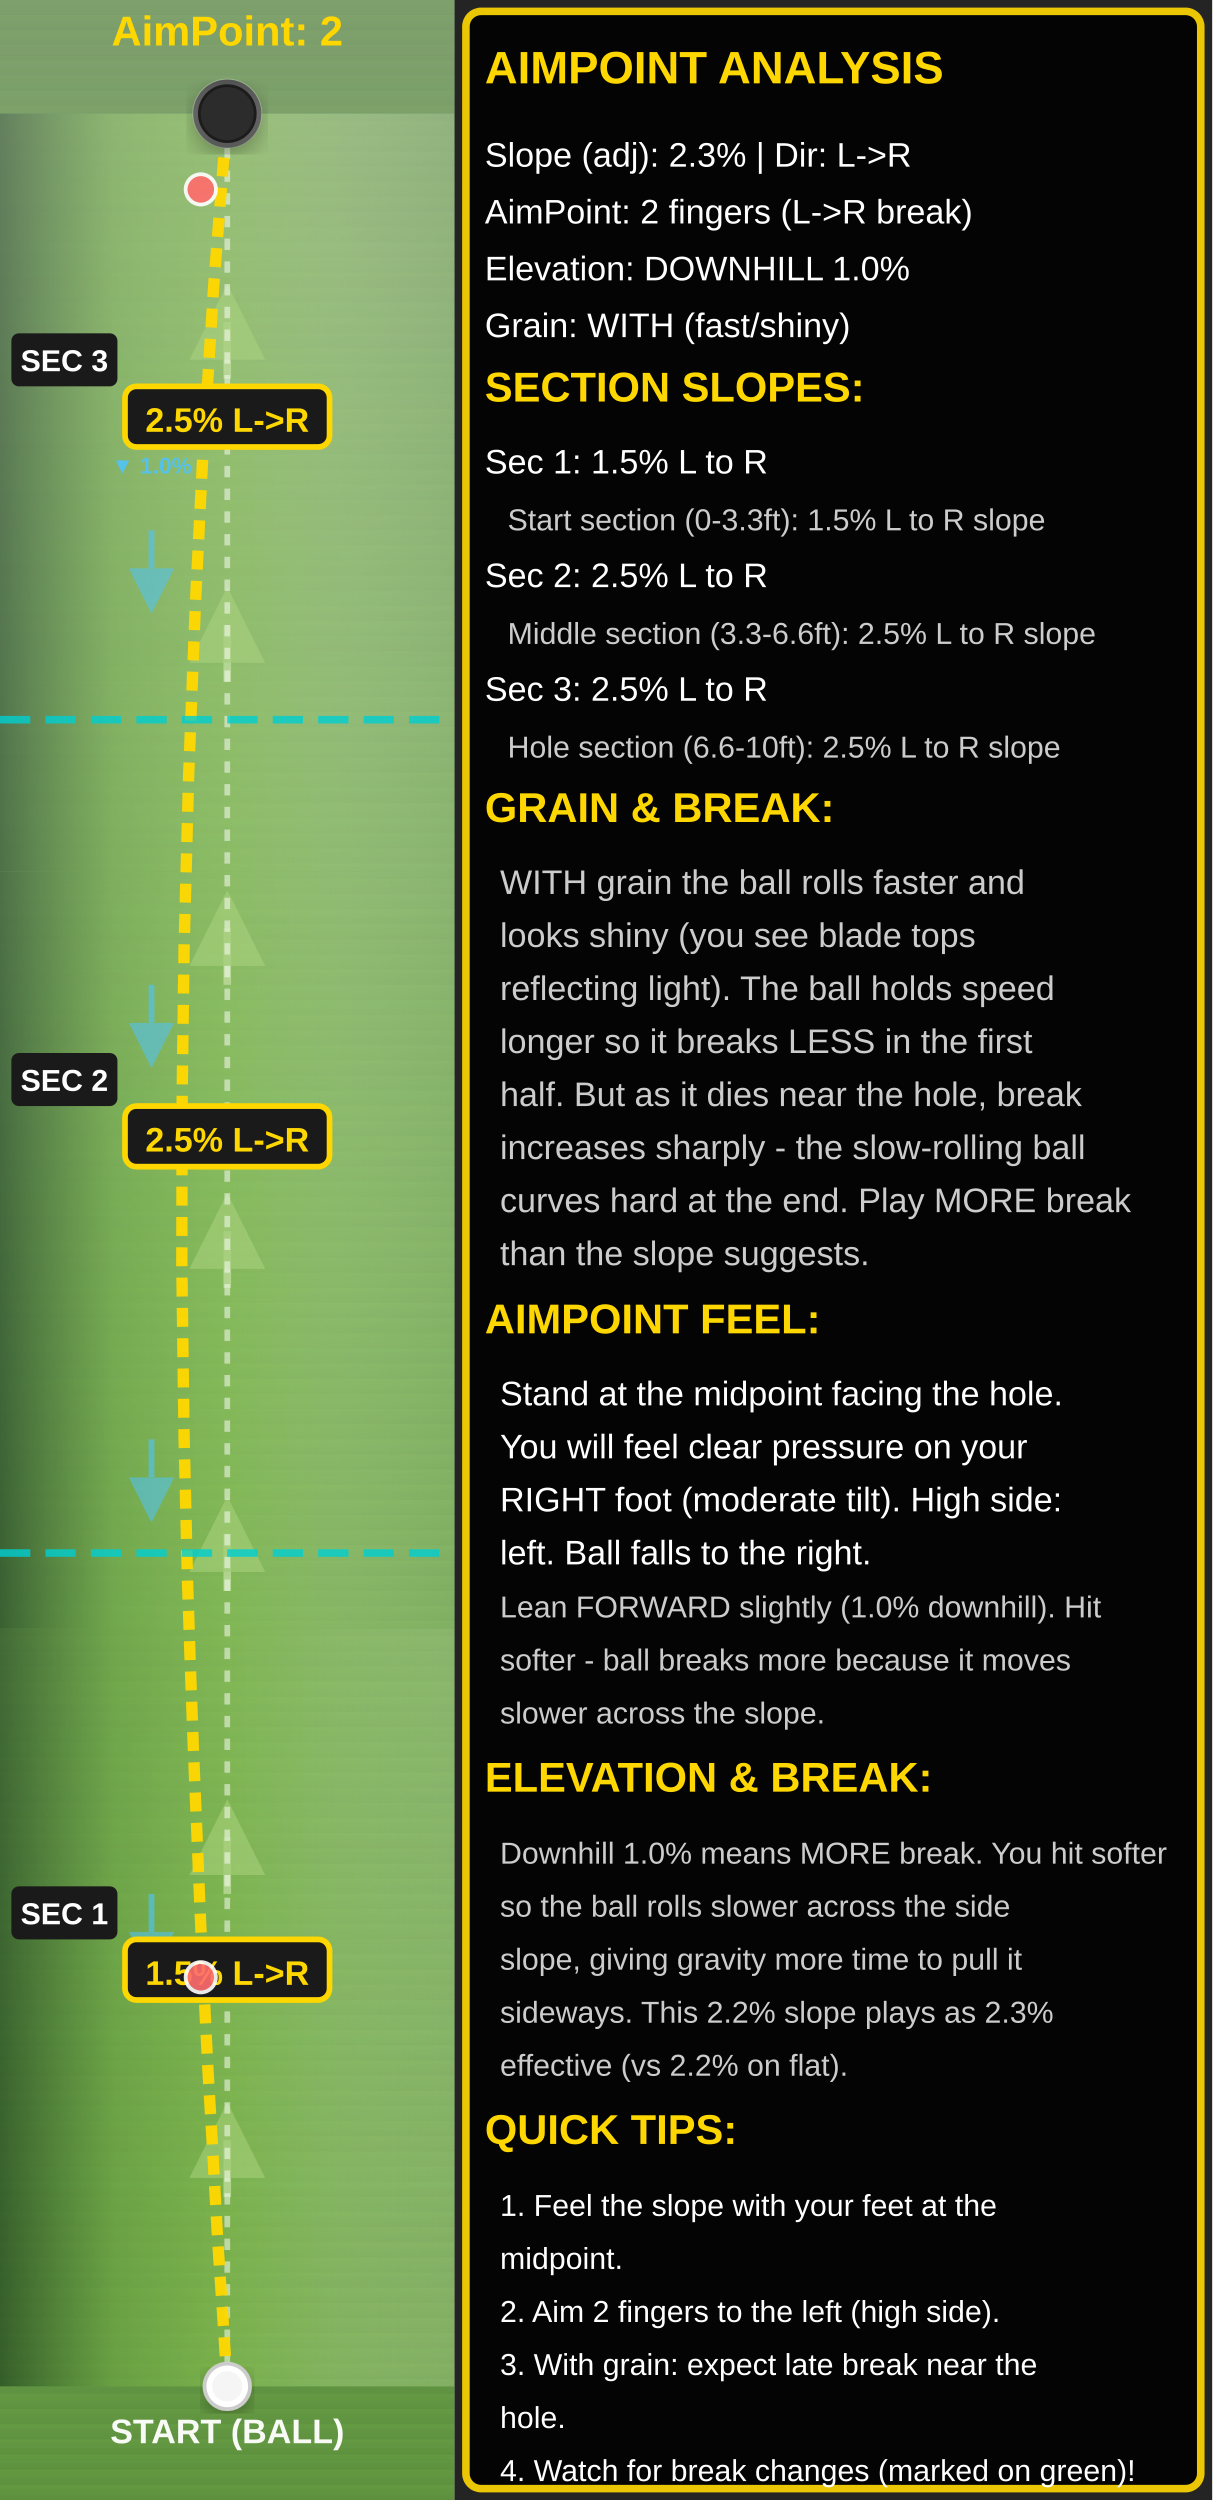
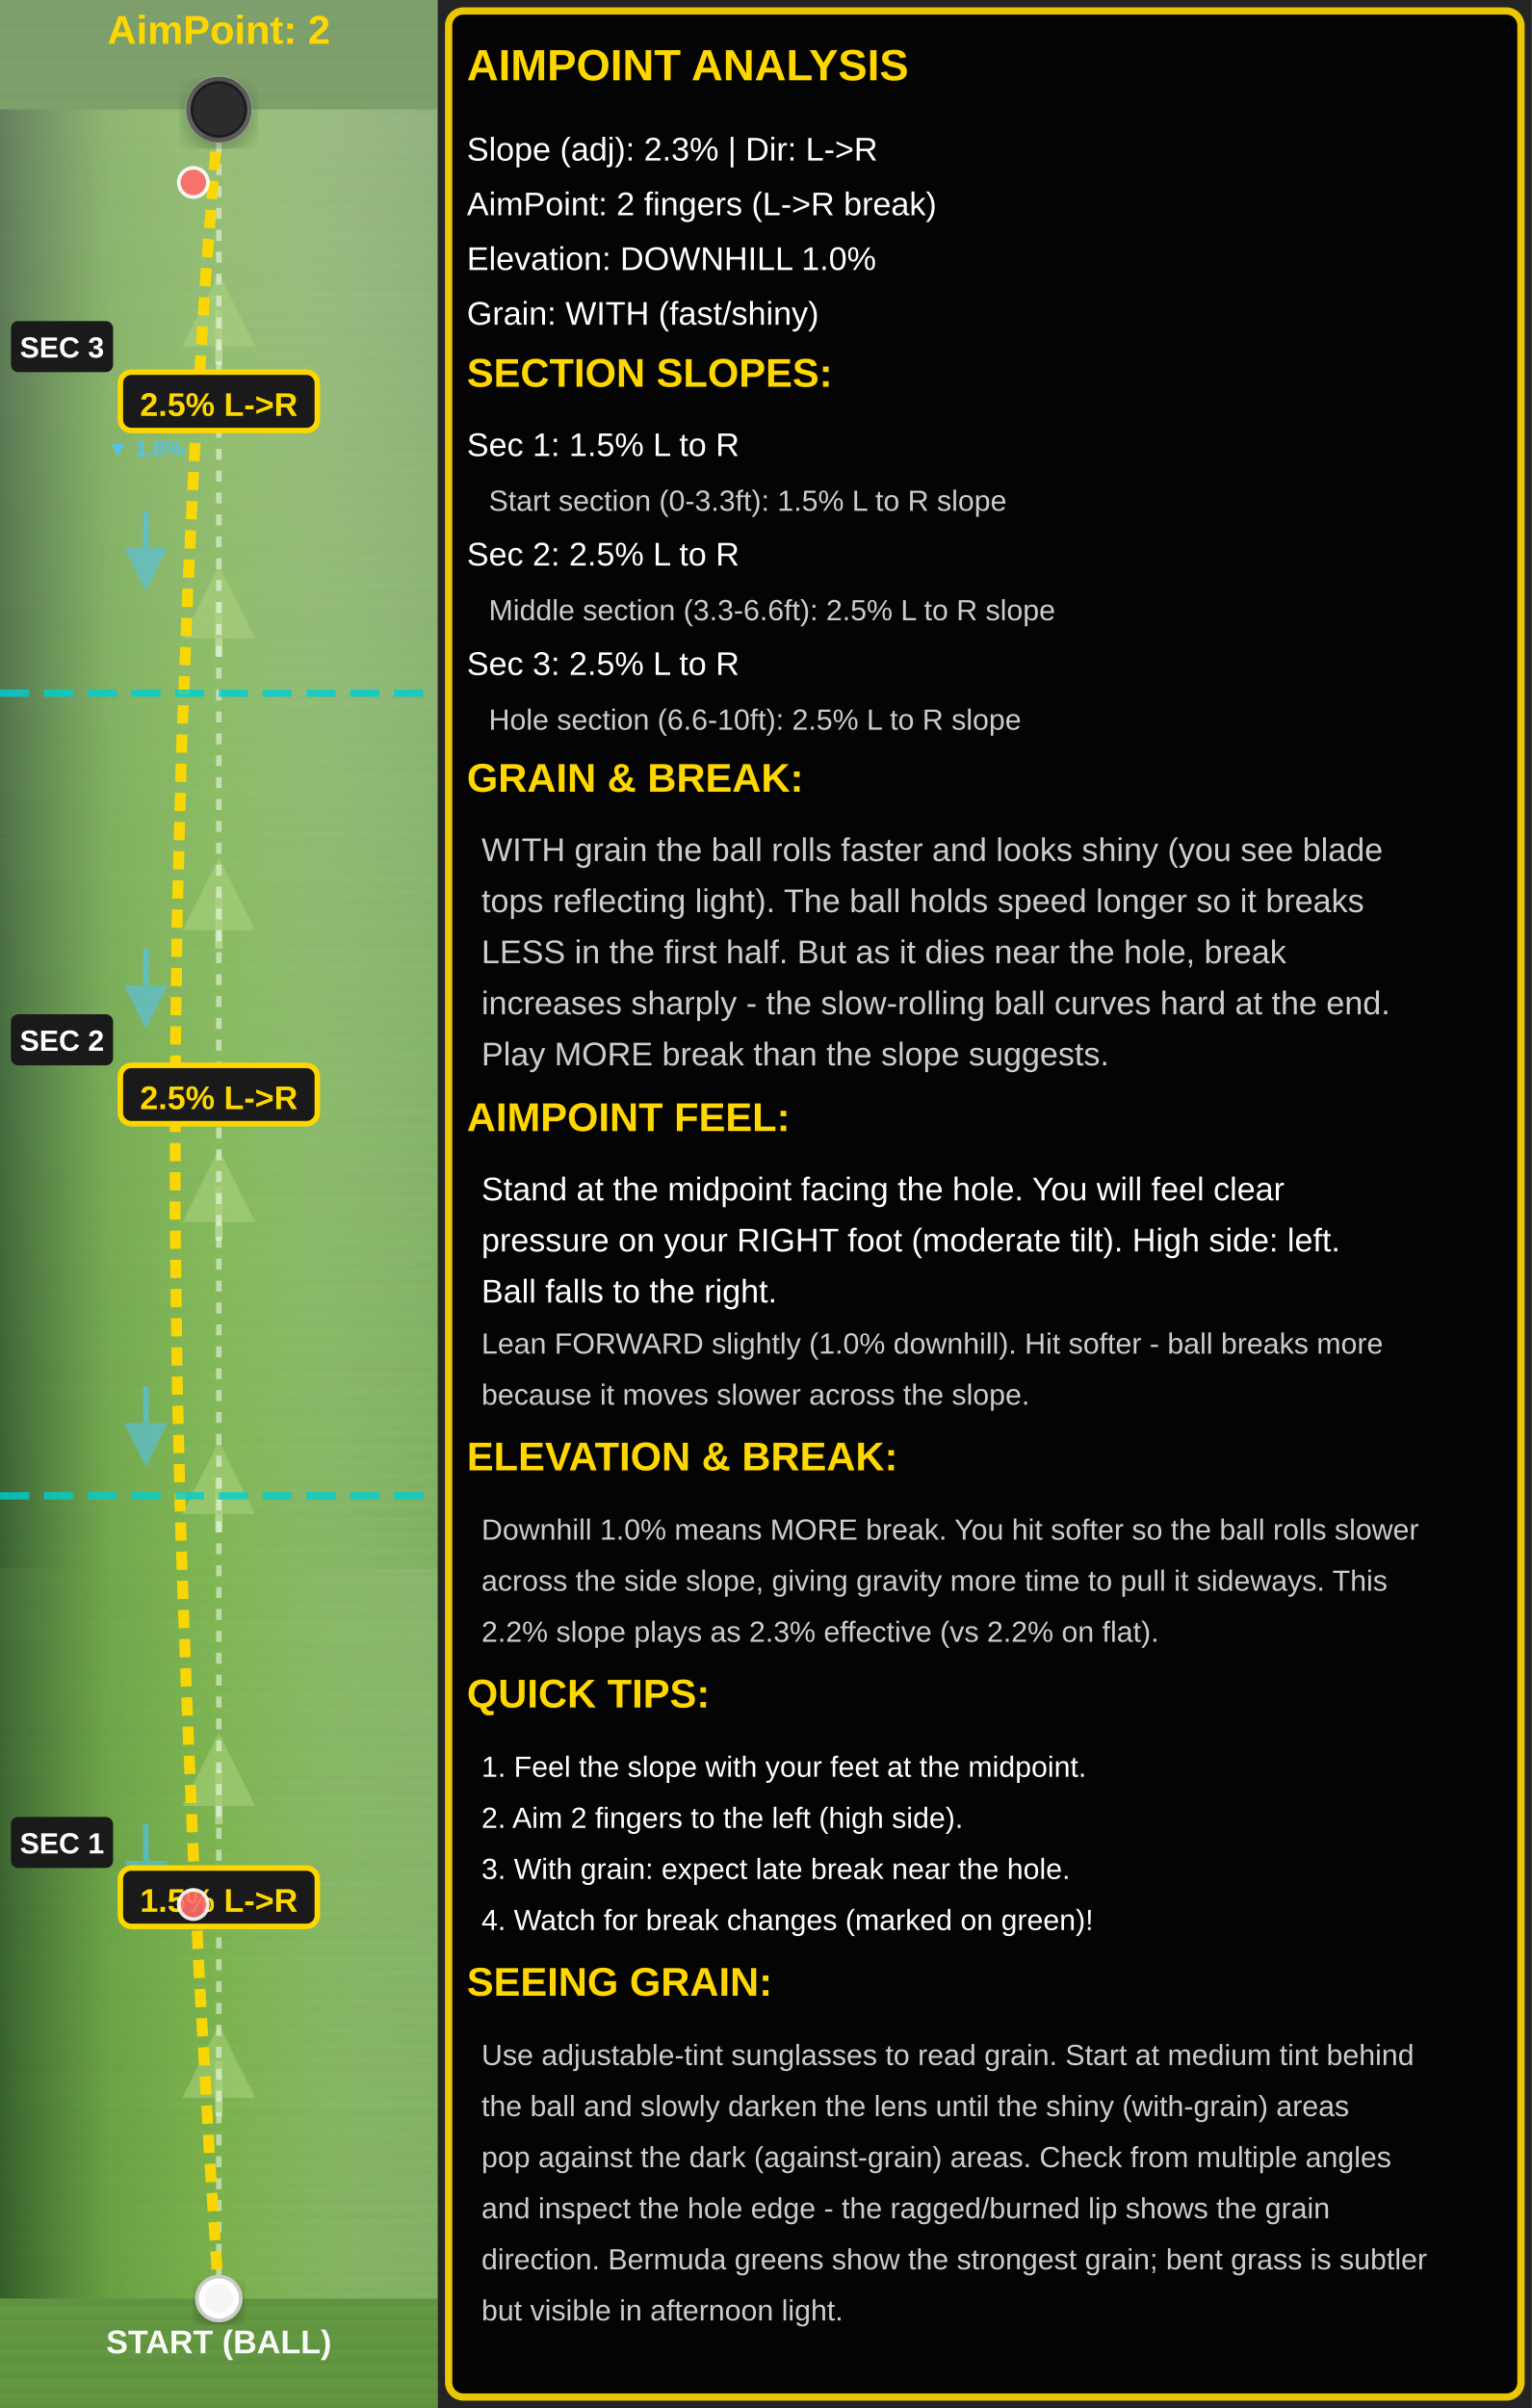
- <svg xmlns="http://www.w3.org/2000/svg" width="320" height="660">
+ <svg xmlns="http://www.w3.org/2000/svg" width="420" height="660">
  <defs>
    <linearGradient id="baseGreen" x1="0%" y1="0%" x2="0%" y2="100%">
      <stop offset="0%" style="stop-color:#689F38;stop-opacity:1" />
      <stop offset="50%" style="stop-color:#558B2F;stop-opacity:1" />
      <stop offset="100%" style="stop-color:#4A7C27;stop-opacity:1" />
    </linearGradient>
    <linearGradient id="grainGradient" x1="0%" y1="0%" x2="0%" y2="100%">
      <stop offset="0%" style="stop-color:#E8F5E9;stop-opacity:0.6" />
      <stop offset="30%" style="stop-color:#C8E6C9;stop-opacity:0.5" />
      <stop offset="60%" style="stop-color:#A5D6A7;stop-opacity:0.35" />
      <stop offset="100%" style="stop-color:#81C784;stop-opacity:0.2" />
    </linearGradient>
    <linearGradient id="elevationGradient" x1="0%" y1="0%" x2="0%" y2="100%">
      <stop offset="0%" style="stop-color:#1B3D14;stop-opacity:0.67" />
      <stop offset="50%" style="stop-color:#689F38;stop-opacity:0.43" />
      <stop offset="100%" style="stop-color:#AED581;stop-opacity:0.20" />
    </linearGradient>
    <linearGradient id="breakGradientSec1" x1="0%" y1="0%" x2="100%" y2="0%">
      <stop offset="0%" style="stop-color:#1B3D14;stop-opacity:0.79" />
      <stop offset="25%" style="stop-color:#689F38;stop-opacity:0.682" />
      <stop offset="50%" style="stop-color:#8BC34A;stop-opacity:0.574" />
      <stop offset="75%" style="stop-color:#AED581;stop-opacity:0.466" />
      <stop offset="100%" style="stop-color:#C5E1A5;stop-opacity:0.358" />
    </linearGradient>
    <linearGradient id="breakGradientSec2" x1="0%" y1="0%" x2="100%" y2="0%">
      <stop offset="0%" style="stop-color:#1B3D14;stop-opacity:0.93" />
      <stop offset="25%" style="stop-color:#689F38;stop-opacity:0.761" />
      <stop offset="50%" style="stop-color:#8BC34A;stop-opacity:0.591" />
      <stop offset="75%" style="stop-color:#AED581;stop-opacity:0.422" />
      <stop offset="100%" style="stop-color:#C5E1A5;stop-opacity:0.253" />
    </linearGradient>
    <linearGradient id="breakGradientSec3" x1="0%" y1="0%" x2="100%" y2="0%">
      <stop offset="0%" style="stop-color:#1B3D14;stop-opacity:0.93" />
      <stop offset="25%" style="stop-color:#689F38;stop-opacity:0.761" />
      <stop offset="50%" style="stop-color:#8BC34A;stop-opacity:0.591" />
      <stop offset="75%" style="stop-color:#AED581;stop-opacity:0.422" />
      <stop offset="100%" style="stop-color:#C5E1A5;stop-opacity:0.253" />
    </linearGradient>
    <linearGradient id="holeGrainGradient" x1="50%" y1="0%" x2="50%" y2="100%">
      <stop offset="0%" style="stop-color:#FFFFFF;stop-opacity:0.3" />
      <stop offset="50%" style="stop-color:#CCCCCC;stop-opacity:0.5" />
      <stop offset="100%" style="stop-color:#999999;stop-opacity:0.6" />
    </linearGradient>
    <filter id="shadow">
      <feDropShadow dx="0" dy="2" stdDeviation="3" flood-opacity="0.3" />
    </filter>
    <marker id="arrowhead-grain" markerWidth="10" markerHeight="10" refX="5" refY="5" orient="auto">
      <polygon points="0,0 10,5 0,10" fill="#AED581" opacity="0.7" />
    </marker>
    <marker id="arrowhead-elev-up" markerWidth="8" markerHeight="8" refX="4" refY="8" orient="0">
      <polygon points="4,0 8,8 0,8" fill="#FFA726" opacity="0.85" />
    </marker>
    <marker id="arrowhead-elev-down" markerWidth="8" markerHeight="8" refX="4" refY="0" orient="0">
      <polygon points="0,0 8,0 4,8" fill="#4FC3F7" opacity="0.85" />
    </marker>
    <pattern id="grassTexture" x="0" y="0" width="4" height="4" patternUnits="userSpaceOnUse">
      <rect width="4" height="4" fill="url(#baseGreen)" opacity="0.95" />
      <line x1="0" y1="2" x2="4" y2="2" stroke="#5A9B3F" stroke-width="0.5" opacity="0.3" />
    </pattern>
  </defs>
  <rect width="120" height="660" fill="url(#baseGreen)" />
  <rect width="120" height="660" fill="url(#grassTexture)" opacity="0.3" />
  <rect width="120" height="660" fill="url(#elevationGradient)" opacity="0.7" />
  <rect x="0" y="430.0" width="120" height="200.0" fill="url(#breakGradientSec1)" opacity="1.0" />
  <rect x="0" y="230.0" width="120" height="200.0" fill="url(#breakGradientSec2)" opacity="1.0" />
  <rect x="0" y="30" width="120" height="200.0" fill="url(#breakGradientSec3)" opacity="1.0" />
  <rect width="120" height="660" fill="url(#grainGradient)" opacity="0.6" />
  <line x1="60.0" y1="100" x2="60.0" y2="85" stroke="#C5E1A5" stroke-width="2" opacity="0.7" marker-end="url(#arrowhead-grain)" />
  <line x1="60.0" y1="180" x2="60.0" y2="165" stroke="#C5E1A5" stroke-width="2" opacity="0.7" marker-end="url(#arrowhead-grain)" />
  <line x1="60.0" y1="260" x2="60.0" y2="245" stroke="#C5E1A5" stroke-width="2" opacity="0.7" marker-end="url(#arrowhead-grain)" />
  <line x1="60.0" y1="340" x2="60.0" y2="325" stroke="#C5E1A5" stroke-width="2" opacity="0.7" marker-end="url(#arrowhead-grain)" />
  <line x1="60.0" y1="420" x2="60.0" y2="405" stroke="#C5E1A5" stroke-width="2" opacity="0.7" marker-end="url(#arrowhead-grain)" />
  <line x1="60.0" y1="500" x2="60.0" y2="485" stroke="#C5E1A5" stroke-width="2" opacity="0.7" marker-end="url(#arrowhead-grain)" />
  <line x1="60.0" y1="580" x2="60.0" y2="565" stroke="#C5E1A5" stroke-width="2" opacity="0.7" marker-end="url(#arrowhead-grain)" />
  <line x1="40.0" y1="140" x2="40.0" y2="150" stroke="#4FC3F7" stroke-width="1.5" opacity="0.65" marker-end="url(#arrowhead-elev-down)" />
  <line x1="40.0" y1="260" x2="40.0" y2="270" stroke="#4FC3F7" stroke-width="1.5" opacity="0.65" marker-end="url(#arrowhead-elev-down)" />
  <line x1="40.0" y1="380" x2="40.0" y2="390" stroke="#4FC3F7" stroke-width="1.5" opacity="0.65" marker-end="url(#arrowhead-elev-down)" />
  <line x1="40.0" y1="500" x2="40.0" y2="510" stroke="#4FC3F7" stroke-width="1.5" opacity="0.65" marker-end="url(#arrowhead-elev-down)" />
  <text x="40.0" y="125" font-family="Arial, sans-serif" font-size="6" fill="#4FC3F7" text-anchor="middle" font-weight="bold" opacity="0.9">▼ 1.0%</text>
  <line x1="60.0" y1="630" x2="60.0" y2="30.0" stroke="#FFFFFF" stroke-width="1.5" stroke-dasharray="3,3" opacity="0.5" />
  <path d="M 60.0 630.0 C 59.2 617.5, 58.4 604.6, 57.5 592.0 C 56.7 577.0, 55.8 561.5, 54.9 546.5 C 54.3 533.9, 53.6 521.0, 53.0 508.5 C 52.4 493.4, 51.7 477.9, 51.1 462.9 C 50.5 447.9, 50.0 432.4, 49.5 417.3 C 49.2 404.8, 48.9 391.9, 48.6 379.4 C 48.4 364.3, 48.2 348.8, 48.0 333.8 C 48.0 318.8, 48.1 303.3, 48.1 288.2 C 48.3 275.7, 48.4 262.8, 48.6 250.3 C 49.0 235.2, 49.4 219.7, 49.8 204.7 C 50.4 189.6, 51.0 174.2, 51.6 159.1 C 52.2 146.6, 52.9 133.7, 53.5 121.1 C 54.5 106.1, 55.5 90.6, 56.4 75.6 C 57.6 60.5, 58.8 45.0, 60.0 30.0" stroke="#FFD700" stroke-width="3" fill="none" stroke-dasharray="5,3" opacity="0.95" />
  <line x1="0" y1="410.0" x2="120" y2="410.0" stroke="#00CED1" stroke-width="2" opacity="0.8" stroke-dasharray="8,4" />
  <line x1="0" y1="190.0" x2="120" y2="190.0" stroke="#00CED1" stroke-width="2" opacity="0.8" stroke-dasharray="8,4" />
  <rect x="3" y="498.0" width="28" height="14" fill="#1A1A1A" rx="2" />
  <text x="17" y="508.0" font-family="Arial, sans-serif" font-size="8" fill="#FFFFFF" text-anchor="middle" font-weight="bold">SEC 1</text>
  <rect x="33.0" y="512.0" width="54" height="16" fill="#1A1A1A" rx="3" stroke="#FFD700" stroke-width="1.5" />
  <text x="60.0" y="524.0" font-family="Arial, sans-serif" font-size="9" fill="#FFD700" text-anchor="middle" font-weight="bold">1.5% L-&gt;R</text>
  <rect x="3" y="278.0" width="28" height="14" fill="#1A1A1A" rx="2" />
  <text x="17" y="288.0" font-family="Arial, sans-serif" font-size="8" fill="#FFFFFF" text-anchor="middle" font-weight="bold">SEC 2</text>
  <rect x="33.0" y="292.0" width="54" height="16" fill="#1A1A1A" rx="3" stroke="#FFD700" stroke-width="1.5" />
  <text x="60.0" y="304.0" font-family="Arial, sans-serif" font-size="9" fill="#FFD700" text-anchor="middle" font-weight="bold">2.5% L-&gt;R</text>
  <rect x="3" y="88.0" width="28" height="14" fill="#1A1A1A" rx="2" />
  <text x="17" y="98.0" font-family="Arial, sans-serif" font-size="8" fill="#FFFFFF" text-anchor="middle" font-weight="bold">SEC 3</text>
  <rect x="33.0" y="102.0" width="54" height="16" fill="#1A1A1A" rx="3" stroke="#FFD700" stroke-width="1.5" />
  <text x="60.0" y="114.0" font-family="Arial, sans-serif" font-size="9" fill="#FFD700" text-anchor="middle" font-weight="bold">2.5% L-&gt;R</text>
  <circle cx="53.008" cy="522" r="4" fill="#FF6B6B" opacity="0.9" stroke="#FFFFFF" stroke-width="1" />
  <circle cx="53.008" cy="50" r="4" fill="#FF6B6B" opacity="0.9" stroke="#FFFFFF" stroke-width="1" />
  <text x="60.0" y="12" font-family="Arial, sans-serif" font-size="11" fill="#FFD700" text-anchor="middle" font-weight="bold">AimPoint: 2</text>
  <circle cx="60.0" cy="30.0" r="9" fill="#1A1A1A" filter="url(#shadow)" />
  <circle cx="60.0" cy="30.0" r="7" fill="#2C2C2C" />
  <circle cx="60.0" cy="30.0" r="8.5" fill="none" stroke="url(#holeGrainGradient)" stroke-width="1.5" opacity="0.8" />
  <circle cx="60.0" cy="630" r="6" fill="#FFFFFF" stroke="#CCCCCC" stroke-width="1" filter="url(#shadow)" />
  <circle cx="60.0" cy="630" r="4" fill="#F5F5F5" />
  <text x="60.0" y="645" font-family="Arial, sans-serif" font-size="9" fill="#FFFFFF" text-anchor="middle" font-weight="bold" opacity="0.95">START (BALL)</text>
-   <rect x="120" y="0" width="200" height="660" fill="#1A1A1A" opacity="0.95" />
-   <rect x="123" y="3" width="194" height="654" fill="#000000" opacity="0.9" rx="4" stroke="#FFD700" stroke-width="2" />
+   <rect x="120" y="0" width="300" height="660" fill="#1A1A1A" opacity="0.95" />
+   <rect x="123" y="3" width="294" height="654" fill="#000000" opacity="0.9" rx="4" stroke="#FFD700" stroke-width="2" />
  <text x="128" y="22" font-family="Arial, sans-serif" font-size="12" fill="#FFD700" font-weight="bold">AIMPOINT ANALYSIS</text>
  <text x="128" y="44" font-family="Arial, sans-serif" font-size="9" fill="#FFFFFF">Slope (adj): 2.3%  |  Dir: L-&gt;R</text>
  <text x="128" y="59" font-family="Arial, sans-serif" font-size="9" fill="#FFFFFF">AimPoint: 2 fingers (L-&gt;R break)</text>
  <text x="128" y="74" font-family="Arial, sans-serif" font-size="9" fill="#FFFFFF">Elevation: DOWNHILL 1.0%</text>
  <text x="128" y="89" font-family="Arial, sans-serif" font-size="9" fill="#FFFFFF">Grain: WITH (fast/shiny)</text>
  <text x="128" y="106" font-family="Arial, sans-serif" font-size="11" fill="#FFD700" font-weight="bold">SECTION SLOPES:</text>
  <text x="128" y="125" font-family="Arial, sans-serif" font-size="9" fill="#FFFFFF">Sec 1: 1.5% L to R</text>
  <text x="134" y="140" font-family="Arial, sans-serif" font-size="8" fill="#CCCCCC">Start section (0-3.3ft): 1.5% L to R slope</text>
  <text x="128" y="155" font-family="Arial, sans-serif" font-size="9" fill="#FFFFFF">Sec 2: 2.5% L to R</text>
  <text x="134" y="170" font-family="Arial, sans-serif" font-size="8" fill="#CCCCCC">Middle section (3.3-6.6ft): 2.5% L to R slope</text>
  <text x="128" y="185" font-family="Arial, sans-serif" font-size="9" fill="#FFFFFF">Sec 3: 2.5% L to R</text>
  <text x="134" y="200" font-family="Arial, sans-serif" font-size="8" fill="#CCCCCC">Hole section (6.6-10ft): 2.5% L to R slope</text>
  <text x="128" y="217" font-family="Arial, sans-serif" font-size="11" fill="#FFD700" font-weight="bold">GRAIN &amp; BREAK:</text>
-   <text x="132" y="236" font-family="Arial, sans-serif" font-size="9" fill="#CCCCCC">WITH grain the ball rolls faster and</text>
-   <text x="132" y="250" font-family="Arial, sans-serif" font-size="9" fill="#CCCCCC">looks shiny (you see blade tops</text>
-   <text x="132" y="264" font-family="Arial, sans-serif" font-size="9" fill="#CCCCCC">reflecting light). The ball holds speed</text>
-   <text x="132" y="278" font-family="Arial, sans-serif" font-size="9" fill="#CCCCCC">longer so it breaks LESS in the first</text>
-   <text x="132" y="292" font-family="Arial, sans-serif" font-size="9" fill="#CCCCCC">half. But as it dies near the hole, break</text>
-   <text x="132" y="306" font-family="Arial, sans-serif" font-size="9" fill="#CCCCCC">increases sharply - the slow-rolling ball</text>
-   <text x="132" y="320" font-family="Arial, sans-serif" font-size="9" fill="#CCCCCC">curves hard at the end. Play MORE break</text>
-   <text x="132" y="334" font-family="Arial, sans-serif" font-size="9" fill="#CCCCCC">than the slope suggests.</text>
-   <text x="128" y="352" font-family="Arial, sans-serif" font-size="11" fill="#FFD700" font-weight="bold">AIMPOINT FEEL:</text>
-   <text x="132" y="371" font-family="Arial, sans-serif" font-size="9" fill="#FFFFFF">Stand at the midpoint facing the hole.</text>
-   <text x="132" y="385" font-family="Arial, sans-serif" font-size="9" fill="#FFFFFF">You will feel clear pressure on your</text>
-   <text x="132" y="399" font-family="Arial, sans-serif" font-size="9" fill="#FFFFFF">RIGHT foot (moderate tilt). High side:</text>
-   <text x="132" y="413" font-family="Arial, sans-serif" font-size="9" fill="#FFFFFF">left. Ball falls to the right.</text>
-   <text x="132" y="427" font-family="Arial, sans-serif" font-size="8" fill="#CCCCCC">Lean FORWARD slightly (1.0% downhill). Hit</text>
-   <text x="132" y="441" font-family="Arial, sans-serif" font-size="8" fill="#CCCCCC">softer - ball breaks more because it moves</text>
-   <text x="132" y="455" font-family="Arial, sans-serif" font-size="8" fill="#CCCCCC">slower across the slope.</text>
-   <text x="128" y="473" font-family="Arial, sans-serif" font-size="11" fill="#FFD700" font-weight="bold">ELEVATION &amp; BREAK:</text>
-   <text x="132" y="492" font-family="Arial, sans-serif" font-size="8" fill="#CCCCCC">Downhill 1.0% means MORE break. You hit softer</text>
-   <text x="132" y="506" font-family="Arial, sans-serif" font-size="8" fill="#CCCCCC">so the ball rolls slower across the side</text>
-   <text x="132" y="520" font-family="Arial, sans-serif" font-size="8" fill="#CCCCCC">slope, giving gravity more time to pull it</text>
-   <text x="132" y="534" font-family="Arial, sans-serif" font-size="8" fill="#CCCCCC">sideways. This 2.2% slope plays as 2.3%</text>
-   <text x="132" y="548" font-family="Arial, sans-serif" font-size="8" fill="#CCCCCC">effective (vs 2.2% on flat).</text>
-   <text x="128" y="566" font-family="Arial, sans-serif" font-size="11" fill="#FFD700" font-weight="bold">QUICK TIPS:</text>
-   <text x="132" y="585" font-family="Arial, sans-serif" font-size="8" fill="#FFFFFF">1. Feel the slope with your feet at the</text>
-   <text x="132" y="599" font-family="Arial, sans-serif" font-size="8" fill="#FFFFFF">midpoint.</text>
-   <text x="132" y="613" font-family="Arial, sans-serif" font-size="8" fill="#FFFFFF">2. Aim 2 fingers to the left (high side).</text>
-   <text x="132" y="627" font-family="Arial, sans-serif" font-size="8" fill="#FFFFFF">3. With grain: expect late break near the</text>
-   <text x="132" y="641" font-family="Arial, sans-serif" font-size="8" fill="#FFFFFF">hole.</text>
-   <text x="132" y="655" font-family="Arial, sans-serif" font-size="8" fill="#FFFFFF">4. Watch for break changes (marked on green)!</text>
+   <text x="132" y="236" font-family="Arial, sans-serif" font-size="9" fill="#CCCCCC">WITH grain the ball rolls faster and looks shiny (you see blade</text>
+   <text x="132" y="250" font-family="Arial, sans-serif" font-size="9" fill="#CCCCCC">tops reflecting light). The ball holds speed longer so it breaks</text>
+   <text x="132" y="264" font-family="Arial, sans-serif" font-size="9" fill="#CCCCCC">LESS in the first half. But as it dies near the hole, break</text>
+   <text x="132" y="278" font-family="Arial, sans-serif" font-size="9" fill="#CCCCCC">increases sharply - the slow-rolling ball curves hard at the end.</text>
+   <text x="132" y="292" font-family="Arial, sans-serif" font-size="9" fill="#CCCCCC">Play MORE break than the slope suggests.</text>
+   <text x="128" y="310" font-family="Arial, sans-serif" font-size="11" fill="#FFD700" font-weight="bold">AIMPOINT FEEL:</text>
+   <text x="132" y="329" font-family="Arial, sans-serif" font-size="9" fill="#FFFFFF">Stand at the midpoint facing the hole. You will feel clear</text>
+   <text x="132" y="343" font-family="Arial, sans-serif" font-size="9" fill="#FFFFFF">pressure on your RIGHT foot (moderate tilt). High side: left.</text>
+   <text x="132" y="357" font-family="Arial, sans-serif" font-size="9" fill="#FFFFFF">Ball falls to the right.</text>
+   <text x="132" y="371" font-family="Arial, sans-serif" font-size="8" fill="#CCCCCC">Lean FORWARD slightly (1.0% downhill). Hit softer - ball breaks more</text>
+   <text x="132" y="385" font-family="Arial, sans-serif" font-size="8" fill="#CCCCCC">because it moves slower across the slope.</text>
+   <text x="128" y="403" font-family="Arial, sans-serif" font-size="11" fill="#FFD700" font-weight="bold">ELEVATION &amp; BREAK:</text>
+   <text x="132" y="422" font-family="Arial, sans-serif" font-size="8" fill="#CCCCCC">Downhill 1.0% means MORE break. You hit softer so the ball rolls slower</text>
+   <text x="132" y="436" font-family="Arial, sans-serif" font-size="8" fill="#CCCCCC">across the side slope, giving gravity more time to pull it sideways. This</text>
+   <text x="132" y="450" font-family="Arial, sans-serif" font-size="8" fill="#CCCCCC">2.2% slope plays as 2.3% effective (vs 2.2% on flat).</text>
+   <text x="128" y="468" font-family="Arial, sans-serif" font-size="11" fill="#FFD700" font-weight="bold">QUICK TIPS:</text>
+   <text x="132" y="487" font-family="Arial, sans-serif" font-size="8" fill="#FFFFFF">1. Feel the slope with your feet at the midpoint.</text>
+   <text x="132" y="501" font-family="Arial, sans-serif" font-size="8" fill="#FFFFFF">2. Aim 2 fingers to the left (high side).</text>
+   <text x="132" y="515" font-family="Arial, sans-serif" font-size="8" fill="#FFFFFF">3. With grain: expect late break near the hole.</text>
+   <text x="132" y="529" font-family="Arial, sans-serif" font-size="8" fill="#FFFFFF">4. Watch for break changes (marked on green)!</text>
+   <text x="128" y="547" font-family="Arial, sans-serif" font-size="11" fill="#FFD700" font-weight="bold">SEEING GRAIN:</text>
+   <text x="132" y="566" font-family="Arial, sans-serif" font-size="8" fill="#CCCCCC">Use adjustable-tint sunglasses to read grain. Start at medium tint behind</text>
+   <text x="132" y="580" font-family="Arial, sans-serif" font-size="8" fill="#CCCCCC">the ball and slowly darken the lens until the shiny (with-grain) areas</text>
+   <text x="132" y="594" font-family="Arial, sans-serif" font-size="8" fill="#CCCCCC">pop against the dark (against-grain) areas. Check from multiple angles</text>
+   <text x="132" y="608" font-family="Arial, sans-serif" font-size="8" fill="#CCCCCC">and inspect the hole edge - the ragged/burned lip shows the grain</text>
+   <text x="132" y="622" font-family="Arial, sans-serif" font-size="8" fill="#CCCCCC">direction. Bermuda greens show the strongest grain; bent grass is subtler</text>
+   <text x="132" y="636" font-family="Arial, sans-serif" font-size="8" fill="#CCCCCC">but visible in afternoon light.</text>
</svg>
